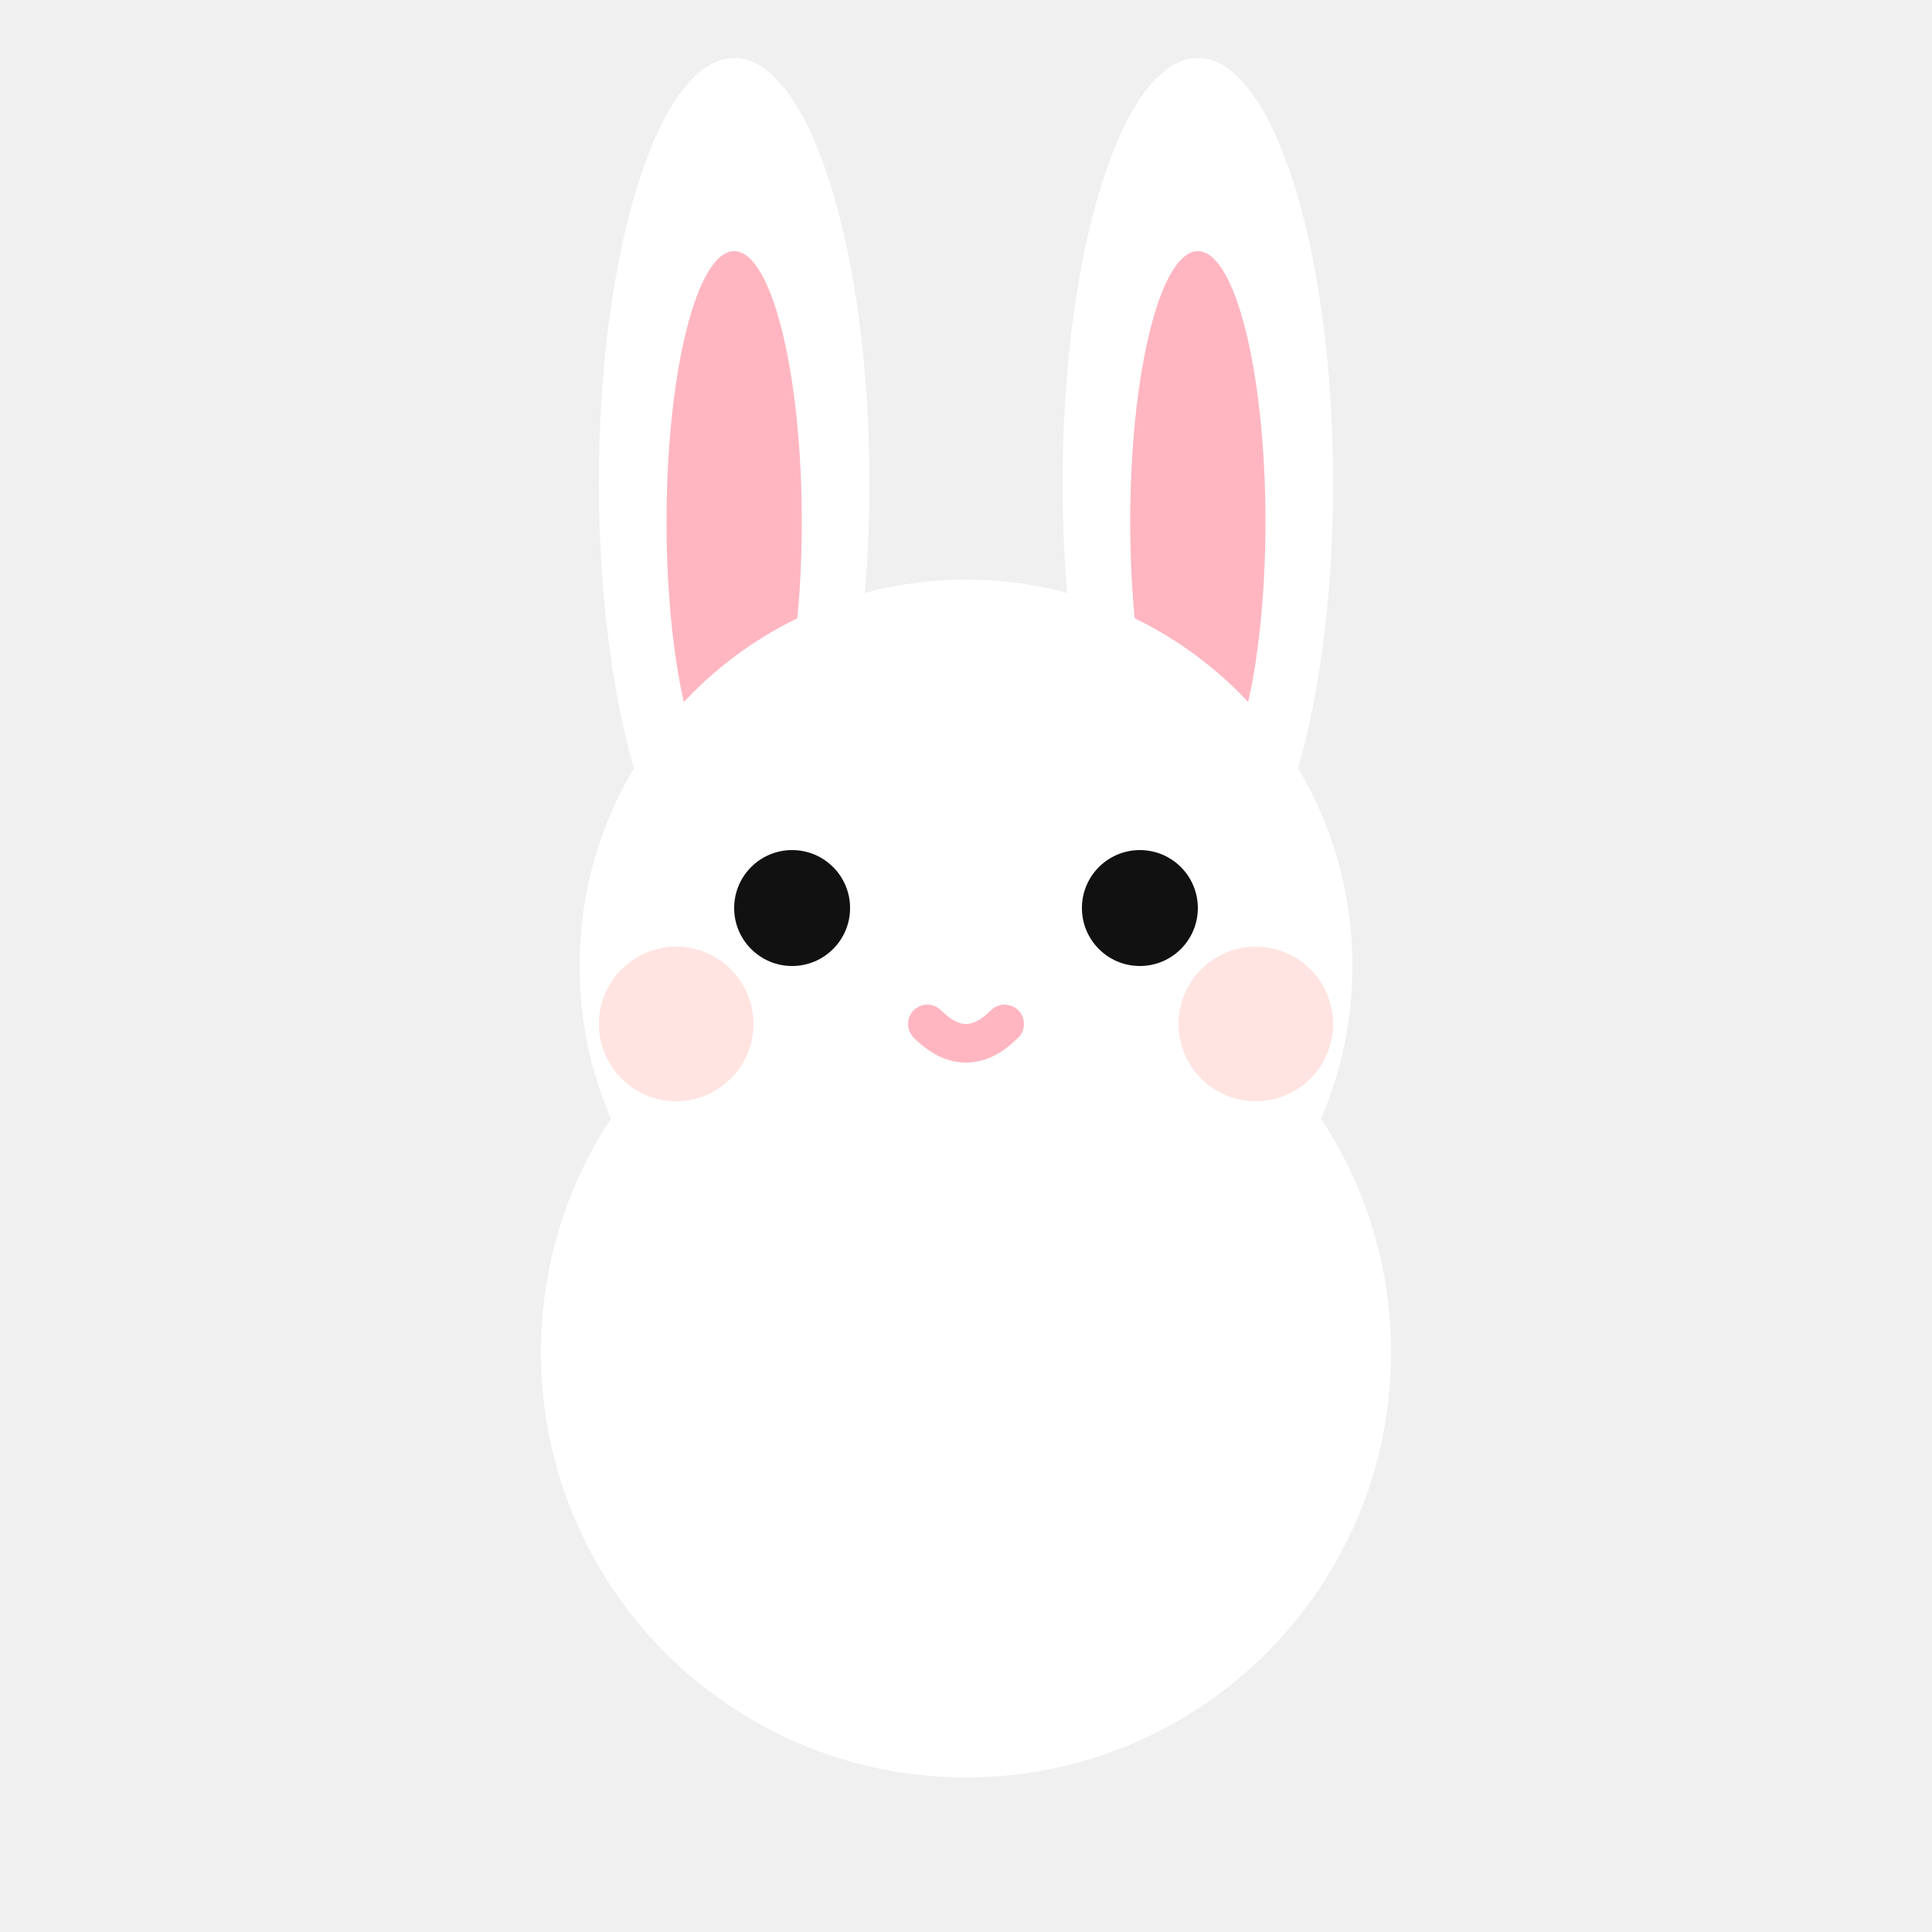
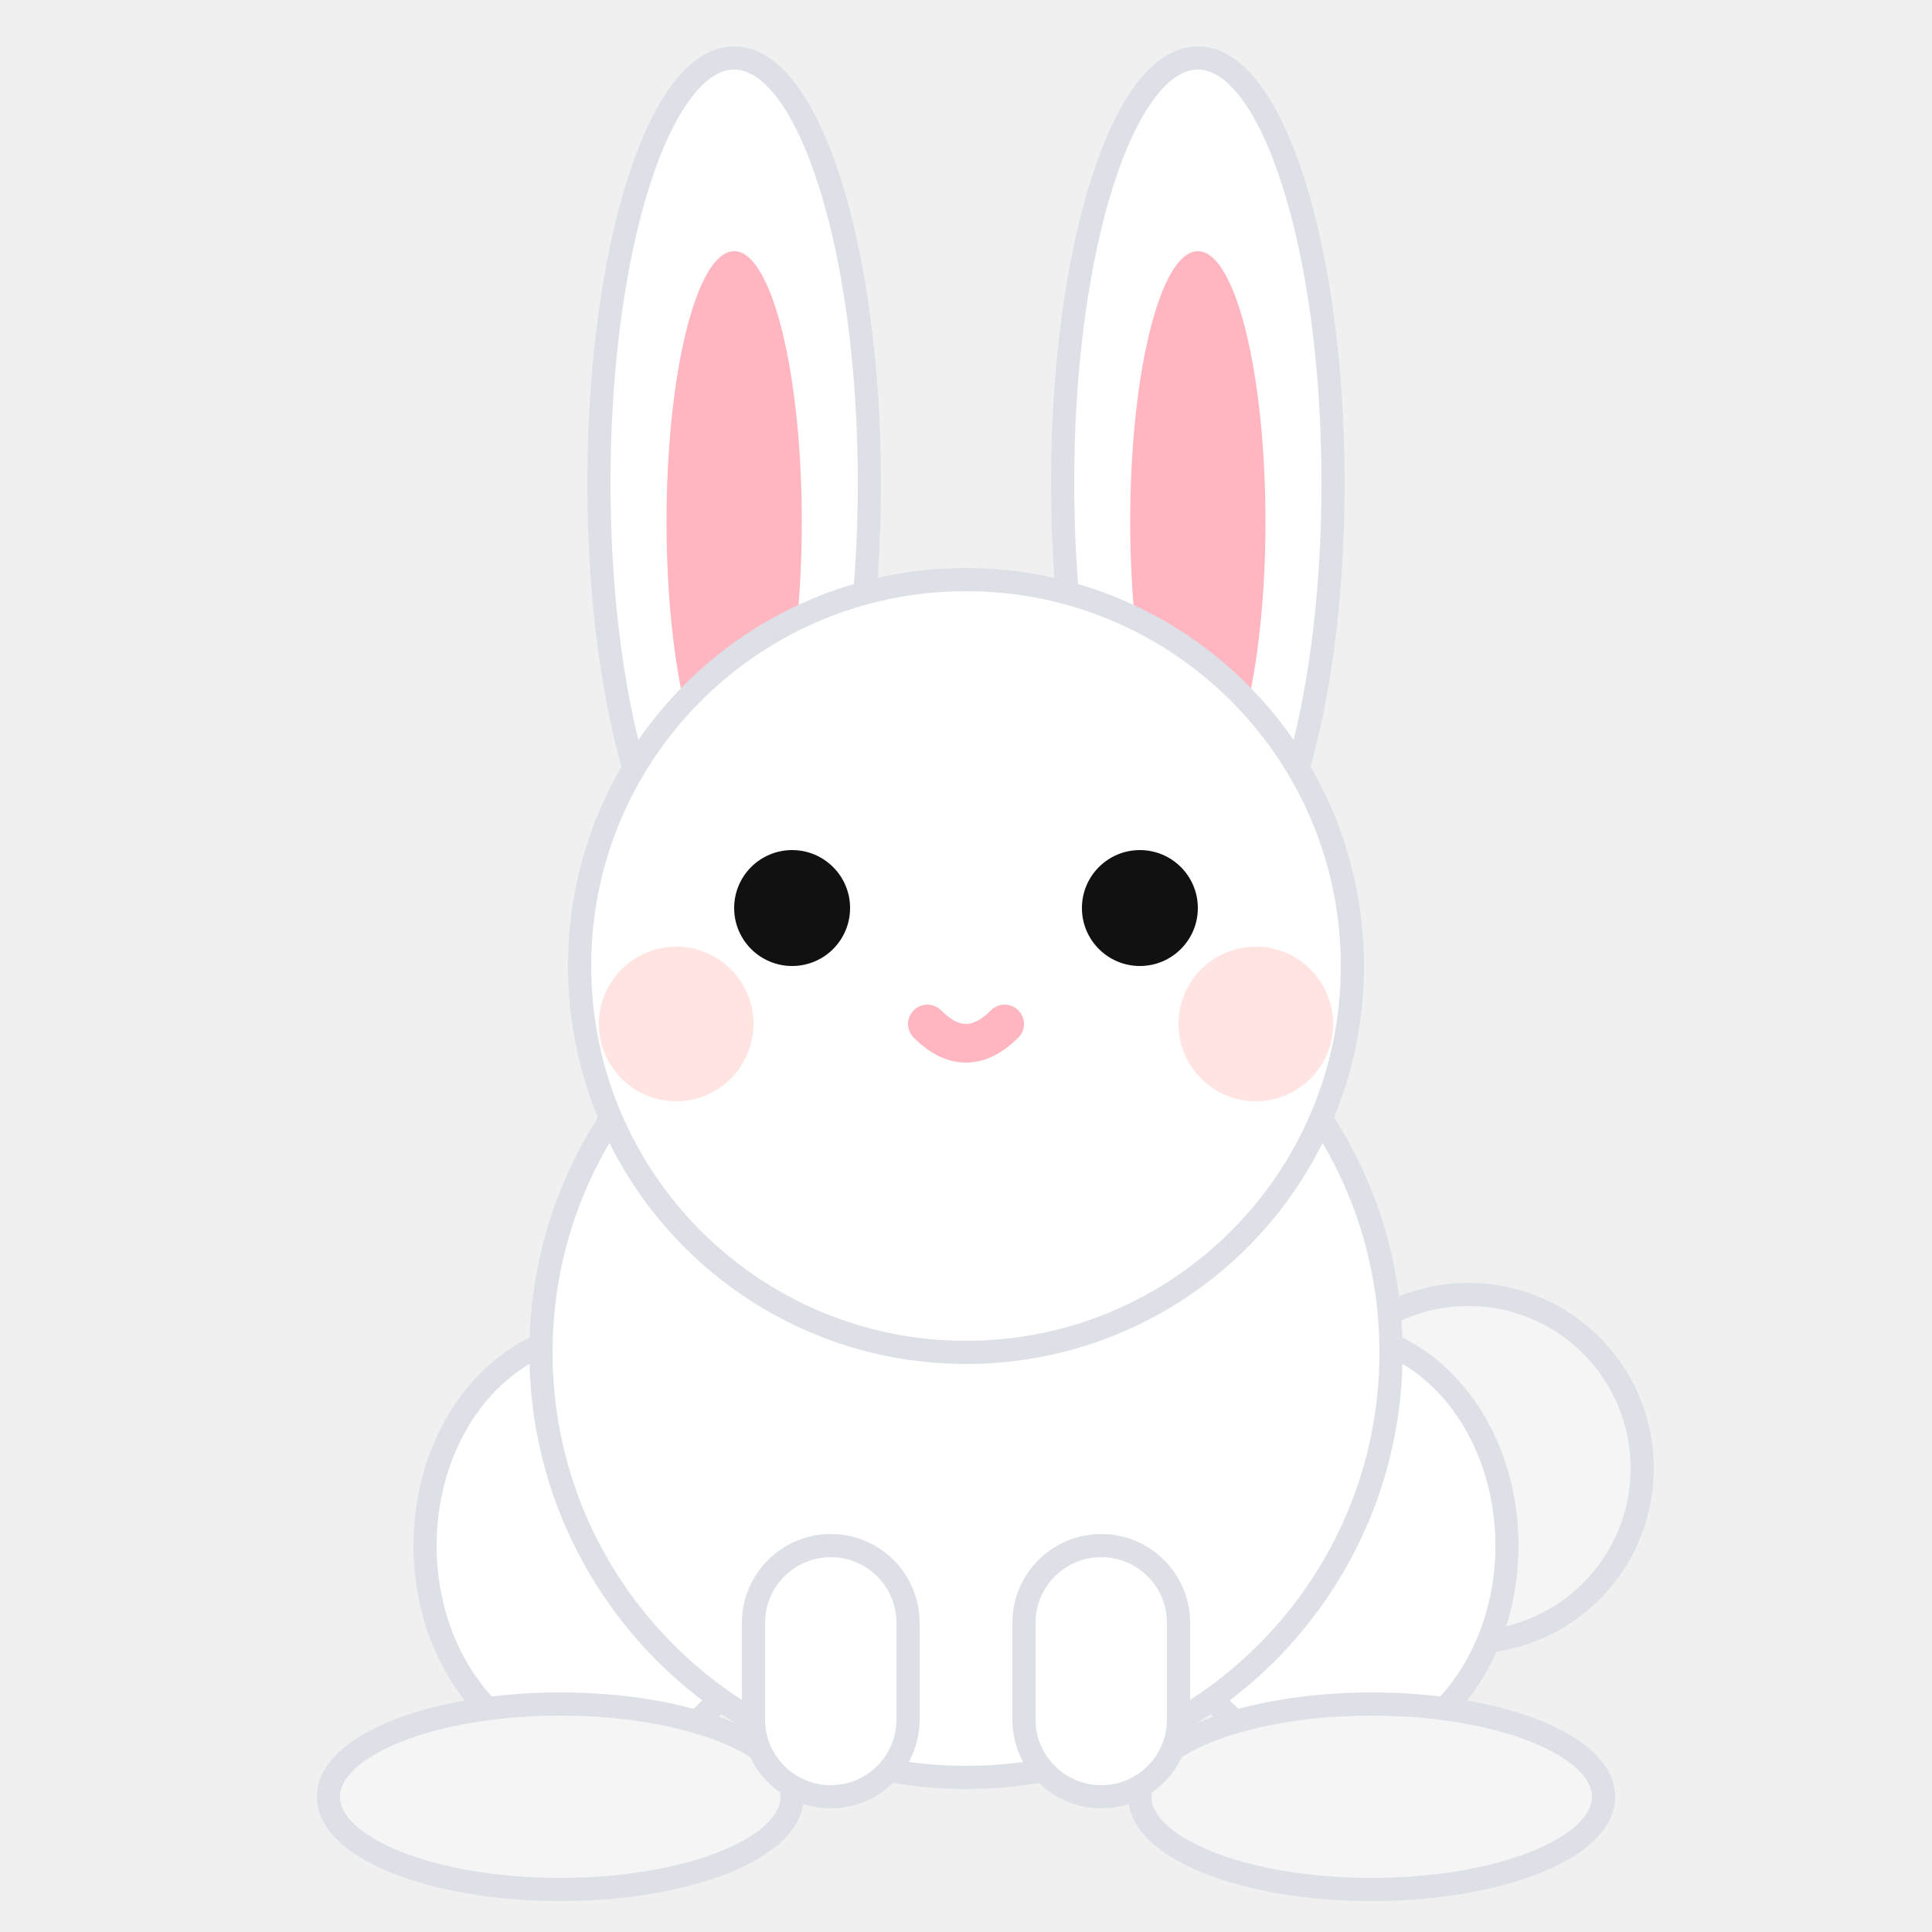
<svg xmlns="http://www.w3.org/2000/svg" viewBox="0 0 100 100" width="100" height="100">
  <g class="little-bunny">
-     <circle class="tail" cx="75" cy="75" r="9" fill="#f0f0f0" />
-     <circle class="body" cx="50" cy="70" r="22" fill="#ffffff" />
+     <circle class="tail" cx="76" cy="76" r="9" fill="#f5f5f5" stroke="#dde1e7" stroke-width="1.2" />
+     <g class="leg-left">
+       <ellipse cx="31" cy="80" rx="9" ry="11" fill="#ffffff" stroke="#dde1e7" stroke-width="1.2" />
+       <ellipse cx="29" cy="93" rx="12" ry="4.8" fill="#f5f5f5" stroke="#dde1e7" stroke-width="1.2" />
+     </g>
+     <g class="leg-right">
+       <ellipse cx="69" cy="80" rx="9" ry="11" fill="#ffffff" stroke="#dde1e7" stroke-width="1.2" />
+       <ellipse cx="71" cy="93" rx="12" ry="4.8" fill="#f5f5f5" stroke="#dde1e7" stroke-width="1.2" />
+     </g>
+     <circle class="body" cx="50" cy="70" r="22" fill="#ffffff" stroke="#dde1e7" stroke-width="1.2" />
+     <rect x="39" y="80" width="8" height="13" rx="4" fill="#ffffff" stroke="#dde1e7" stroke-width="1.2" />
+     <rect x="53" y="80" width="8" height="13" rx="4" fill="#ffffff" stroke="#dde1e7" stroke-width="1.2" />
    <g class="head">
      <g class="ear-left">
-         <ellipse cx="38" cy="25" rx="7" ry="22" fill="#ffffff" />
+         <ellipse cx="38" cy="25" rx="7" ry="22" fill="#ffffff" stroke="#dde1e7" stroke-width="1.2" />
        <ellipse cx="38" cy="27" rx="3.5" ry="14" fill="#ffb6c1" />
      </g>
      <g class="ear-right">
-         <ellipse cx="62" cy="25" rx="7" ry="22" fill="#ffffff" />
+         <ellipse cx="62" cy="25" rx="7" ry="22" fill="#ffffff" stroke="#dde1e7" stroke-width="1.2" />
        <ellipse cx="62" cy="27" rx="3.5" ry="14" fill="#ffb6c1" />
      </g>
-       <circle cx="50" cy="50" r="20" fill="#ffffff" />
+       <circle cx="50" cy="50" r="20" fill="#ffffff" stroke="#dde1e7" stroke-width="1.2" />
      <circle class="blush-left" cx="35" cy="53" r="4" fill="#ffe4e1" />
      <circle class="blush-right" cx="65" cy="53" r="4" fill="#ffe4e1" />
      <g class="eyes">
        <circle cx="41" cy="47" r="3" fill="#111111" />
        <circle cx="59" cy="47" r="3" fill="#111111" />
      </g>
      <path class="nose" d="M 48 53 Q 50 55 52 53" stroke="#ffb6c1" stroke-width="2" fill="none" stroke-linecap="round" />
    </g>
  </g>
</svg>
